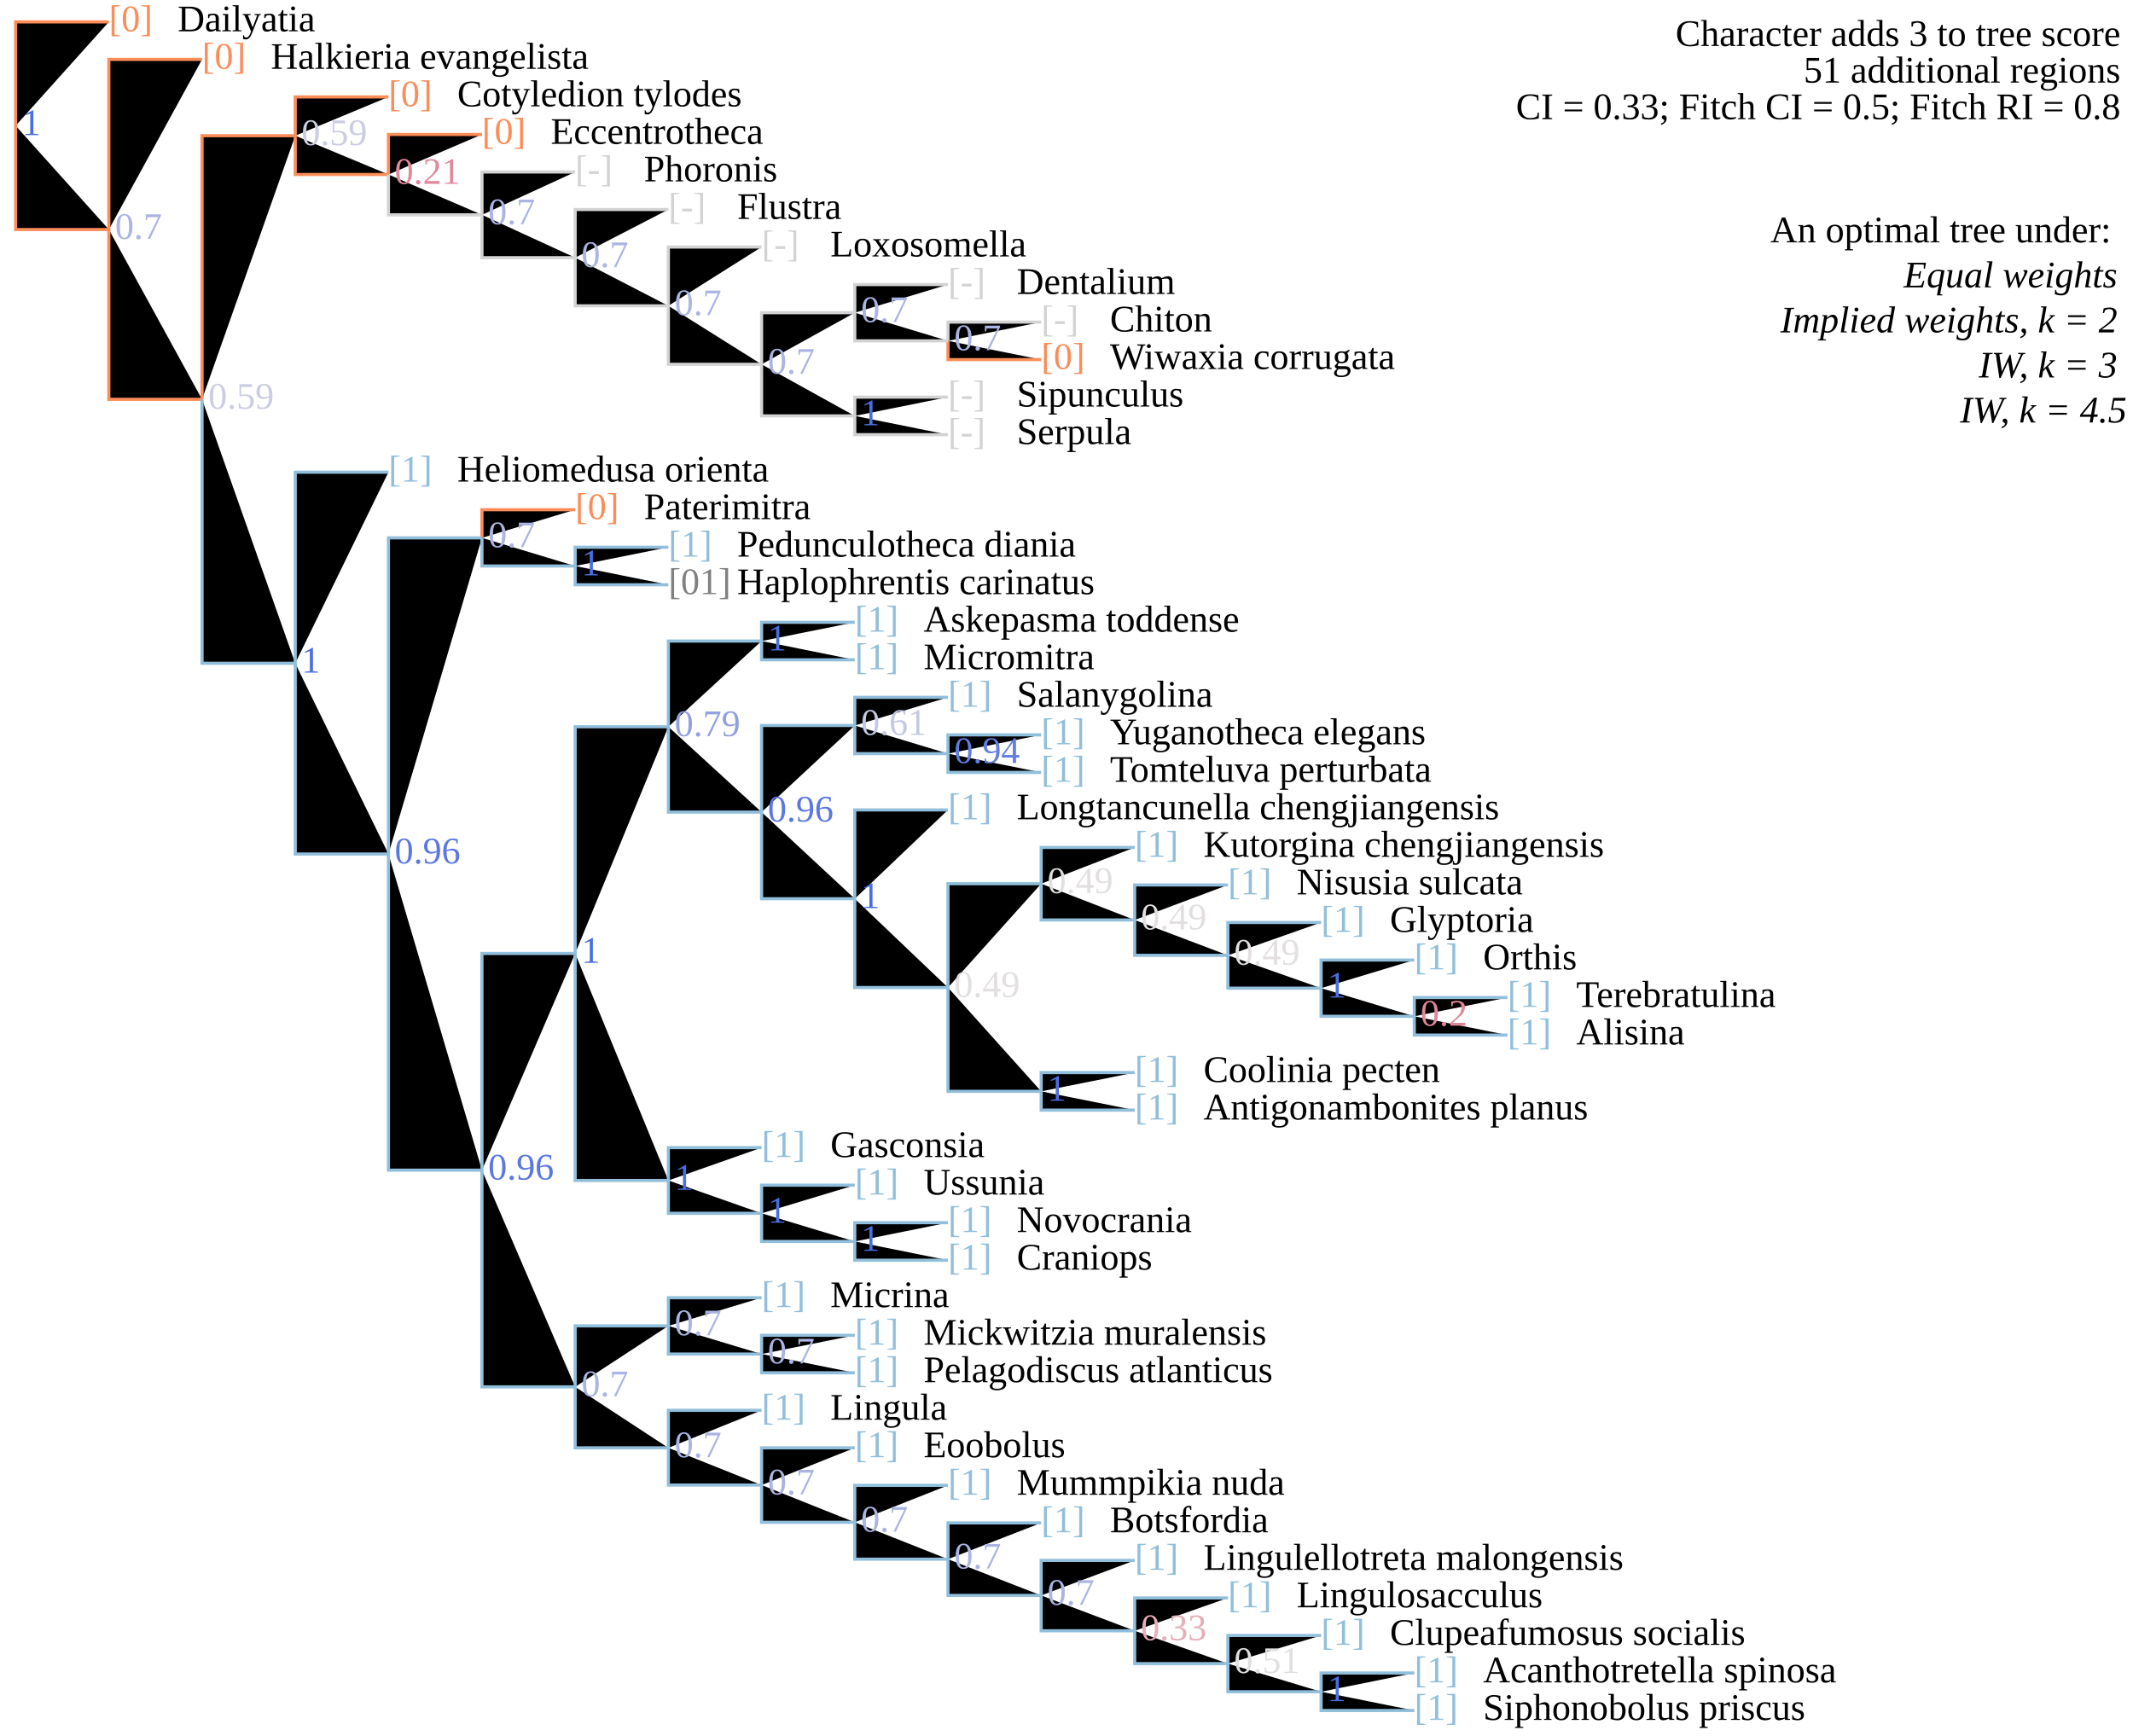
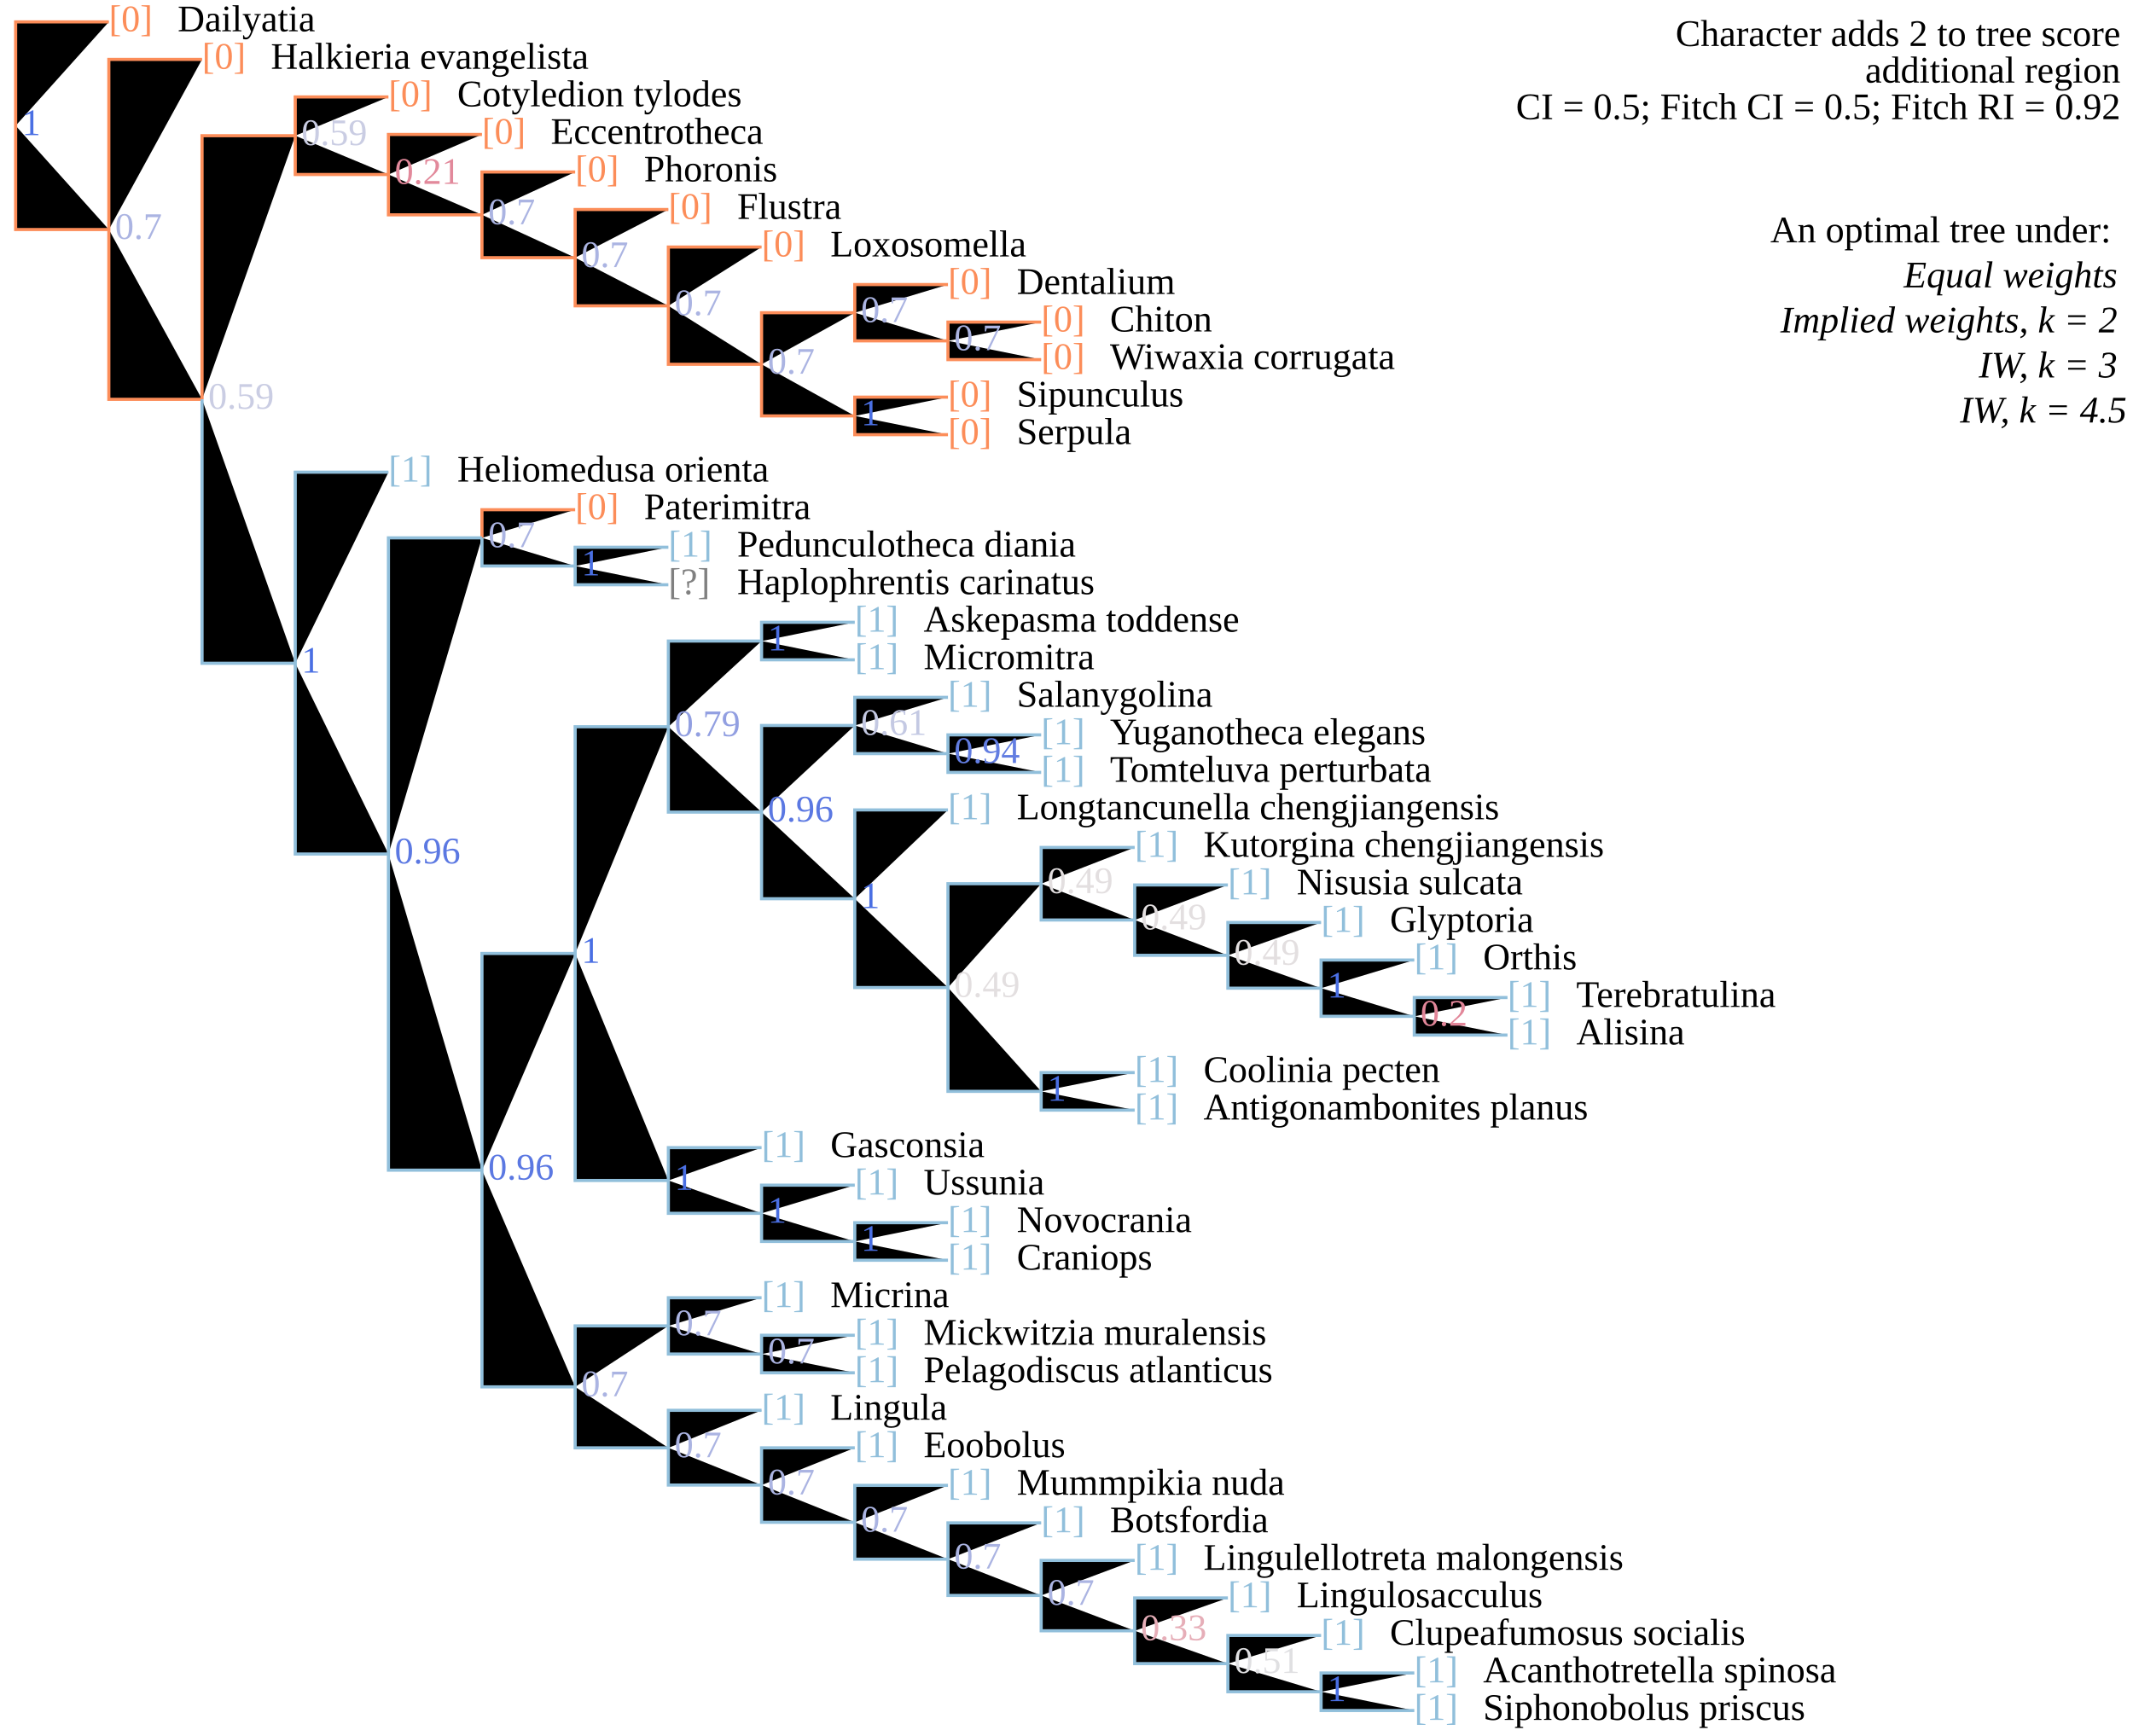
<svg xmlns="http://www.w3.org/2000/svg" version="1.1" width="682" height="555" class="tree" char="3">
-   <text x="678" y="14.7" text-anchor="end" class="stepsLabel">Character adds <tspan class="score">3</tspan> to tree score</text>
+   <text x="678" y="14.7" text-anchor="end" class="stepsLabel">Character adds <tspan class="score">2</tspan> to tree score</text>
  <text x="678" y="26.4" text-anchor="end" class="stepsLabel">
-     <tspan class="score">51</tspan> additional regions</text>
-   <text x="678" y="38.1" text-anchor="end" class="stepsLabel">CI = 0.33; Fitch CI = 0.5; Fitch RI = 0.8</text>
+     <tspan class="score" /> additional region</text>
+   <text x="678" y="38.1" text-anchor="end" class="stepsLabel">CI = 0.5; Fitch CI = 0.5; Fitch RI = 0.92</text>
  <text x="678" y="61.5" text-anchor="end" class="stepsLabel">
    <tspan dy="16">An optimal tree under:</tspan>
    <tspan x="680" style="font-style:italic" class="thisAn" dy="1.2em">Equal weights</tspan>
    <tspan x="680" style="font-style:italic" class="notThisAn" dy="1.2em">Implied weights, k = 2</tspan>
    <tspan x="680" style="font-style:italic" class="notThisAn" dy="1.2em">IW, k = 3</tspan>
    <tspan x="680" style="font-style:italic" class="notThisAn" dy="1.2em">IW, k = 4.5</tspan>
  </text>
  <text x="34.8" y="10" fill="#fc8d59" class="flag">[0]</text>
  <text x="56.8" y="10" class="taxonLabel">Dailyatia</text>
  <text x="64.6" y="22" fill="#fc8d59" class="flag">[0]</text>
  <text x="86.6" y="22" class="taxonLabel">Halkieria evangelista</text>
  <text x="154.1" y="46" fill="#fc8d59" class="flag">[0]</text>
  <text x="176.1" y="46" class="taxonLabel">Eccentrotheca</text>
  <text x="124.2" y="34" fill="#fc8d59" class="flag">[0]</text>
  <text x="146.2" y="34" class="taxonLabel">Cotyledion tylodes</text>
-   <text x="183.9" y="58" fill="lightgrey" class="flag">[-]</text>
+   <text x="183.9" y="58" fill="#fc8d59" class="flag">[0]</text>
  <text x="205.9" y="58" class="taxonLabel">Phoronis</text>
-   <text x="213.7" y="70" fill="lightgrey" class="flag">[-]</text>
+   <text x="213.7" y="70" fill="#fc8d59" class="flag">[0]</text>
  <text x="235.7" y="70" class="taxonLabel">Flustra</text>
-   <text x="243.5" y="82" fill="lightgrey" class="flag">[-]</text>
+   <text x="243.5" y="82" fill="#fc8d59" class="flag">[0]</text>
  <text x="265.5" y="82" class="taxonLabel">Loxosomella</text>
-   <text x="303.1" y="94" fill="lightgrey" class="flag">[-]</text>
+   <text x="303.1" y="94" fill="#fc8d59" class="flag">[0]</text>
  <text x="325.1" y="94" class="taxonLabel">Dentalium</text>
  <text x="332.9" y="118" fill="#fc8d59" class="flag">[0]</text>
  <text x="354.9" y="118" class="taxonLabel">Wiwaxia corrugata</text>
-   <text x="332.9" y="106" fill="lightgrey" class="flag">[-]</text>
+   <text x="332.9" y="106" fill="#fc8d59" class="flag">[0]</text>
  <text x="354.9" y="106" class="taxonLabel">Chiton</text>
-   <text x="303.1" y="142" fill="lightgrey" class="flag">[-]</text>
+   <text x="303.1" y="142" fill="#fc8d59" class="flag">[0]</text>
  <text x="325.1" y="142" class="taxonLabel">Serpula</text>
-   <text x="303.1" y="130" fill="lightgrey" class="flag">[-]</text>
+   <text x="303.1" y="130" fill="#fc8d59" class="flag">[0]</text>
  <text x="325.1" y="130" class="taxonLabel">Sipunculus</text>
  <text x="124.2" y="154" fill="#91bfdb" class="flag">[1]</text>
  <text x="146.2" y="154" class="taxonLabel">Heliomedusa orienta</text>
  <text x="183.9" y="166" fill="#fc8d59" class="flag">[0]</text>
  <text x="205.9" y="166" class="taxonLabel">Paterimitra</text>
-   <text x="213.7" y="190" fill="grey" class="flag">[01]</text>
+   <text x="213.7" y="190" fill="grey" class="flag">[?]</text>
  <text x="235.7" y="190" class="taxonLabel">Haplophrentis carinatus</text>
  <text x="213.7" y="178" fill="#91bfdb" class="flag">[1]</text>
  <text x="235.7" y="178" class="taxonLabel">Pedunculotheca diania</text>
  <text x="273.3" y="202" fill="#91bfdb" class="flag">[1]</text>
  <text x="295.3" y="202" class="taxonLabel">Askepasma toddense</text>
  <text x="273.3" y="214" fill="#91bfdb" class="flag">[1]</text>
  <text x="295.3" y="214" class="taxonLabel">Micromitra</text>
  <text x="303.1" y="226" fill="#91bfdb" class="flag">[1]</text>
  <text x="325.1" y="226" class="taxonLabel">Salanygolina</text>
  <text x="332.9" y="250" fill="#91bfdb" class="flag">[1]</text>
  <text x="354.9" y="250" class="taxonLabel">Tomteluva perturbata</text>
  <text x="332.9" y="238" fill="#91bfdb" class="flag">[1]</text>
  <text x="354.9" y="238" class="taxonLabel">Yuganotheca elegans</text>
  <text x="303.1" y="262" fill="#91bfdb" class="flag">[1]</text>
  <text x="325.1" y="262" class="taxonLabel">Longtancunella chengjiangensis</text>
  <text x="362.8" y="274" fill="#91bfdb" class="flag">[1]</text>
  <text x="384.8" y="274" class="taxonLabel">Kutorgina chengjiangensis</text>
  <text x="392.6" y="286" fill="#91bfdb" class="flag">[1]</text>
  <text x="414.6" y="286" class="taxonLabel">Nisusia sulcata</text>
  <text x="422.4" y="298" fill="#91bfdb" class="flag">[1]</text>
  <text x="444.4" y="298" class="taxonLabel">Glyptoria</text>
  <text x="452.2" y="310" fill="#91bfdb" class="flag">[1]</text>
  <text x="474.2" y="310" class="taxonLabel">Orthis</text>
  <text x="482" y="322" fill="#91bfdb" class="flag">[1]</text>
  <text x="504" y="322" class="taxonLabel">Terebratulina</text>
  <text x="482" y="334" fill="#91bfdb" class="flag">[1]</text>
  <text x="504" y="334" class="taxonLabel">Alisina</text>
  <text x="362.8" y="358" fill="#91bfdb" class="flag">[1]</text>
  <text x="384.8" y="358" class="taxonLabel">Antigonambonites planus</text>
  <text x="362.8" y="346" fill="#91bfdb" class="flag">[1]</text>
  <text x="384.8" y="346" class="taxonLabel">Coolinia pecten</text>
  <text x="243.5" y="370" fill="#91bfdb" class="flag">[1]</text>
  <text x="265.5" y="370" class="taxonLabel">Gasconsia</text>
  <text x="273.3" y="382" fill="#91bfdb" class="flag">[1]</text>
  <text x="295.3" y="382" class="taxonLabel">Ussunia</text>
  <text x="303.1" y="406" fill="#91bfdb" class="flag">[1]</text>
  <text x="325.1" y="406" class="taxonLabel">Craniops</text>
  <text x="303.1" y="394" fill="#91bfdb" class="flag">[1]</text>
  <text x="325.1" y="394" class="taxonLabel">Novocrania</text>
  <text x="243.5" y="418" fill="#91bfdb" class="flag">[1]</text>
  <text x="265.5" y="418" class="taxonLabel">Micrina</text>
  <text x="273.3" y="442" fill="#91bfdb" class="flag">[1]</text>
  <text x="295.3" y="442" class="taxonLabel">Pelagodiscus atlanticus</text>
  <text x="273.3" y="430" fill="#91bfdb" class="flag">[1]</text>
  <text x="295.3" y="430" class="taxonLabel">Mickwitzia muralensis</text>
  <text x="243.5" y="454" fill="#91bfdb" class="flag">[1]</text>
  <text x="265.5" y="454" class="taxonLabel">Lingula</text>
  <text x="273.3" y="466" fill="#91bfdb" class="flag">[1]</text>
  <text x="295.3" y="466" class="taxonLabel">Eoobolus</text>
  <text x="303.1" y="478" fill="#91bfdb" class="flag">[1]</text>
  <text x="325.1" y="478" class="taxonLabel">Mummpikia nuda</text>
  <text x="332.9" y="490" fill="#91bfdb" class="flag">[1]</text>
  <text x="354.9" y="490" class="taxonLabel">Botsfordia</text>
  <text x="392.6" y="514" fill="#91bfdb" class="flag">[1]</text>
  <text x="414.6" y="514" class="taxonLabel">Lingulosacculus</text>
  <text x="362.8" y="502" fill="#91bfdb" class="flag">[1]</text>
  <text x="384.8" y="502" class="taxonLabel">Lingulellotreta malongensis</text>
  <text x="422.4" y="526" fill="#91bfdb" class="flag">[1]</text>
  <text x="444.4" y="526" class="taxonLabel">Clupeafumosus socialis</text>
  <text x="452.2" y="550" fill="#91bfdb" class="flag">[1]</text>
  <text x="474.2" y="550" class="taxonLabel">Siphonobolus priscus</text>
  <text x="452.2" y="538" fill="#91bfdb" class="flag">[1]</text>
  <text x="474.2" y="538" class="taxonLabel">Acanthotretella spinosa</text>
-   <path d="M5,40.2V7H34.8M5,40.2V73.4H34.8M34.8,73.4V19H64.6M34.8,73.4V127.7H64.6M64.6,127.7V43.4H94.4M94.4,43.4V31H124.2M94.4,43.4V55.8H124.2M124.2,55.8V43H154.1M303.1,109V115H332.9M154.1,172V163H183.9" stroke="#fc8d59" />
-   <path d="M124.2,55.8V68.7H154.1M154.1,68.7V55H183.9M154.1,68.7V82.4H183.9M183.9,82.4V67H213.7M183.9,82.4V97.8H213.7M213.7,97.8V79H243.5M213.7,97.8V116.5H243.5M243.5,116.5V100H273.3M273.3,100V91H303.1M273.3,100V109H303.1M303.1,109V103H332.9M243.5,116.5V133H273.3M273.3,133V127H303.1M273.3,133V139H303.1" stroke="lightgrey" class="inapplicable" />
+   <path d="M5,40.2V7H34.8M5,40.2V73.4H34.8M34.8,73.4V19H64.6M34.8,73.4V127.7H64.6M64.6,127.7V43.4H94.4M94.4,43.4V31H124.2M94.4,43.4V55.8H124.2M124.2,55.8V43H154.1M124.2,55.8V68.7H154.1M154.1,68.7V55H183.9M154.1,68.7V82.4H183.9M183.9,82.4V67H213.7M183.9,82.4V97.8H213.7M213.7,97.8V79H243.5M213.7,97.8V116.5H243.5M243.5,116.5V100H273.3M273.3,100V91H303.1M273.3,100V109H303.1M303.1,109V103H332.9M303.1,109V115H332.9M243.5,116.5V133H273.3M273.3,133V127H303.1M273.3,133V139H303.1M154.1,172V163H183.9" stroke="#fc8d59" />
  <path d="M64.6,127.7V212.1H94.4M94.4,212.1V151H124.2M94.4,212.1V273.1H124.2M124.2,273.1V172H154.1M154.1,172V181H183.9M183.9,181V175H213.7M183.9,181V187H213.7M124.2,273.1V374.2H154.1M154.1,374.2V304.9H183.9M183.9,304.9V232.4H213.7M213.7,232.4V205H243.5M243.5,205V199H273.3M243.5,205V211H273.3M213.7,232.4V259.7H243.5M243.5,259.7V232H273.3M273.3,232V223H303.1M273.3,232V241H303.1M303.1,241V235H332.9M303.1,241V247H332.9M243.5,259.7V287.4H273.3M273.3,287.4V259H303.1M273.3,287.4V315.8H303.1M303.1,315.8V282.6H332.9M332.9,282.6V271H362.8M332.9,282.6V294.2H362.8M362.8,294.2V283H392.6M362.8,294.2V305.5H392.6M392.6,305.5V295H422.4M392.6,305.5V316H422.4M422.4,316V307H452.2M422.4,316V325H452.2M452.2,325V319H482M452.2,325V331H482M303.1,315.8V349H332.9M332.9,349V343H362.8M332.9,349V355H362.8M183.9,304.9V377.5H213.7M213.7,377.5V367H243.5M213.7,377.5V388H243.5M243.5,388V379H273.3M243.5,388V397H273.3M273.3,397V391H303.1M273.3,397V403H303.1M154.1,374.2V443.5H183.9M183.9,443.5V424H213.7M213.7,424V415H243.5M213.7,424V433H243.5M243.5,433V427H273.3M243.5,433V439H273.3M183.9,443.5V463H213.7M213.7,463V451H243.5M213.7,463V474.9H243.5M243.5,474.9V463H273.3M243.5,474.9V486.8H273.3M273.3,486.8V475H303.1M273.3,486.8V498.6H303.1M303.1,498.6V487H332.9M303.1,498.6V510.2H332.9M332.9,510.2V499H362.8M332.9,510.2V521.5H362.8M362.8,521.5V511H392.6M362.8,521.5V532H392.6M392.6,532V523H422.4M392.6,532V541H422.4M422.4,541V535H452.2M422.4,541V547H452.2" stroke="#91bfdb" />
  <text x="7" y="43.2" class="node" fill="#4A6FE3">1</text>
  <text x="36.8" y="76.4" class="node" fill="#ABB4E2">0.7</text>
  <text x="66.6" y="130.7" class="node" fill="#CACDE3">0.59</text>
  <text x="96.4" y="46.4" class="node" fill="#CACDE3">0.59</text>
  <text x="126.2" y="58.8" class="node" fill="#E2899B">0.21</text>
  <text x="156.1" y="71.7" class="node" fill="#ABB4E2">0.7</text>
  <text x="185.9" y="85.4" class="node" fill="#ABB4E2">0.7</text>
  <text x="215.7" y="100.8" class="node" fill="#ABB4E2">0.7</text>
  <text x="245.5" y="119.5" class="node" fill="#ABB4E2">0.7</text>
  <text x="275.3" y="103" class="node" fill="#ABB4E2">0.7</text>
  <text x="305.1" y="112" class="node" fill="#ABB4E2">0.7</text>
  <text x="275.3" y="136" class="node" fill="#4A6FE3">1</text>
  <text x="96.4" y="215.1" class="node" fill="#4A6FE3">1</text>
  <text x="126.2" y="276.1" class="node" fill="#5B78E2">0.96</text>
  <text x="156.1" y="175" class="node" fill="#ABB4E2">0.7</text>
  <text x="185.9" y="184" class="node" fill="#4A6FE3">1</text>
  <text x="156.1" y="377.2" class="node" fill="#5B78E2">0.96</text>
  <text x="185.9" y="307.9" class="node" fill="#4A6FE3">1</text>
  <text x="215.7" y="235.4" class="node" fill="#929FE1">0.79</text>
  <text x="245.5" y="208" class="node" fill="#4A6FE3">1</text>
  <text x="245.5" y="262.7" class="node" fill="#5B78E2">0.96</text>
  <text x="275.3" y="235" class="node" fill="#C4C9E3">0.61</text>
  <text x="305.1" y="244" class="node" fill="#627DE1">0.94</text>
  <text x="275.3" y="290.4" class="node" fill="#4A6FE3">1</text>
  <text x="305.1" y="318.8" class="node" fill="#E3DFE0">0.49</text>
  <text x="334.9" y="285.6" class="node" fill="#E3DFE0">0.49</text>
  <text x="364.8" y="297.2" class="node" fill="#E3DFE0">0.49</text>
  <text x="394.6" y="308.5" class="node" fill="#E3DFE0">0.49</text>
  <text x="424.4" y="319" class="node" fill="#4A6FE3">1</text>
  <text x="454.2" y="328" class="node" fill="#E28699">0.2</text>
  <text x="334.9" y="352" class="node" fill="#4A6FE3">1</text>
  <text x="215.7" y="380.5" class="node" fill="#4A6FE3">1</text>
  <text x="245.5" y="391" class="node" fill="#4A6FE3">1</text>
  <text x="275.3" y="400" class="node" fill="#4A6FE3">1</text>
  <text x="185.9" y="446.5" class="node" fill="#ABB4E2">0.7</text>
  <text x="215.7" y="427" class="node" fill="#ABB4E2">0.7</text>
  <text x="245.5" y="436" class="node" fill="#ABB4E2">0.7</text>
  <text x="215.7" y="466" class="node" fill="#ABB4E2">0.7</text>
  <text x="245.5" y="477.9" class="node" fill="#ABB4E2">0.7</text>
  <text x="275.3" y="489.8" class="node" fill="#ABB4E2">0.7</text>
  <text x="305.1" y="501.6" class="node" fill="#ABB4E2">0.7</text>
  <text x="334.9" y="513.2" class="node" fill="#ABB4E2">0.7</text>
  <text x="364.8" y="524.5" class="node" fill="#E6AEB8">0.33</text>
  <text x="394.6" y="535" class="node" fill="#E0E0E2">0.51</text>
  <text x="424.4" y="544" class="node" fill="#4A6FE3">1</text>
</svg>
